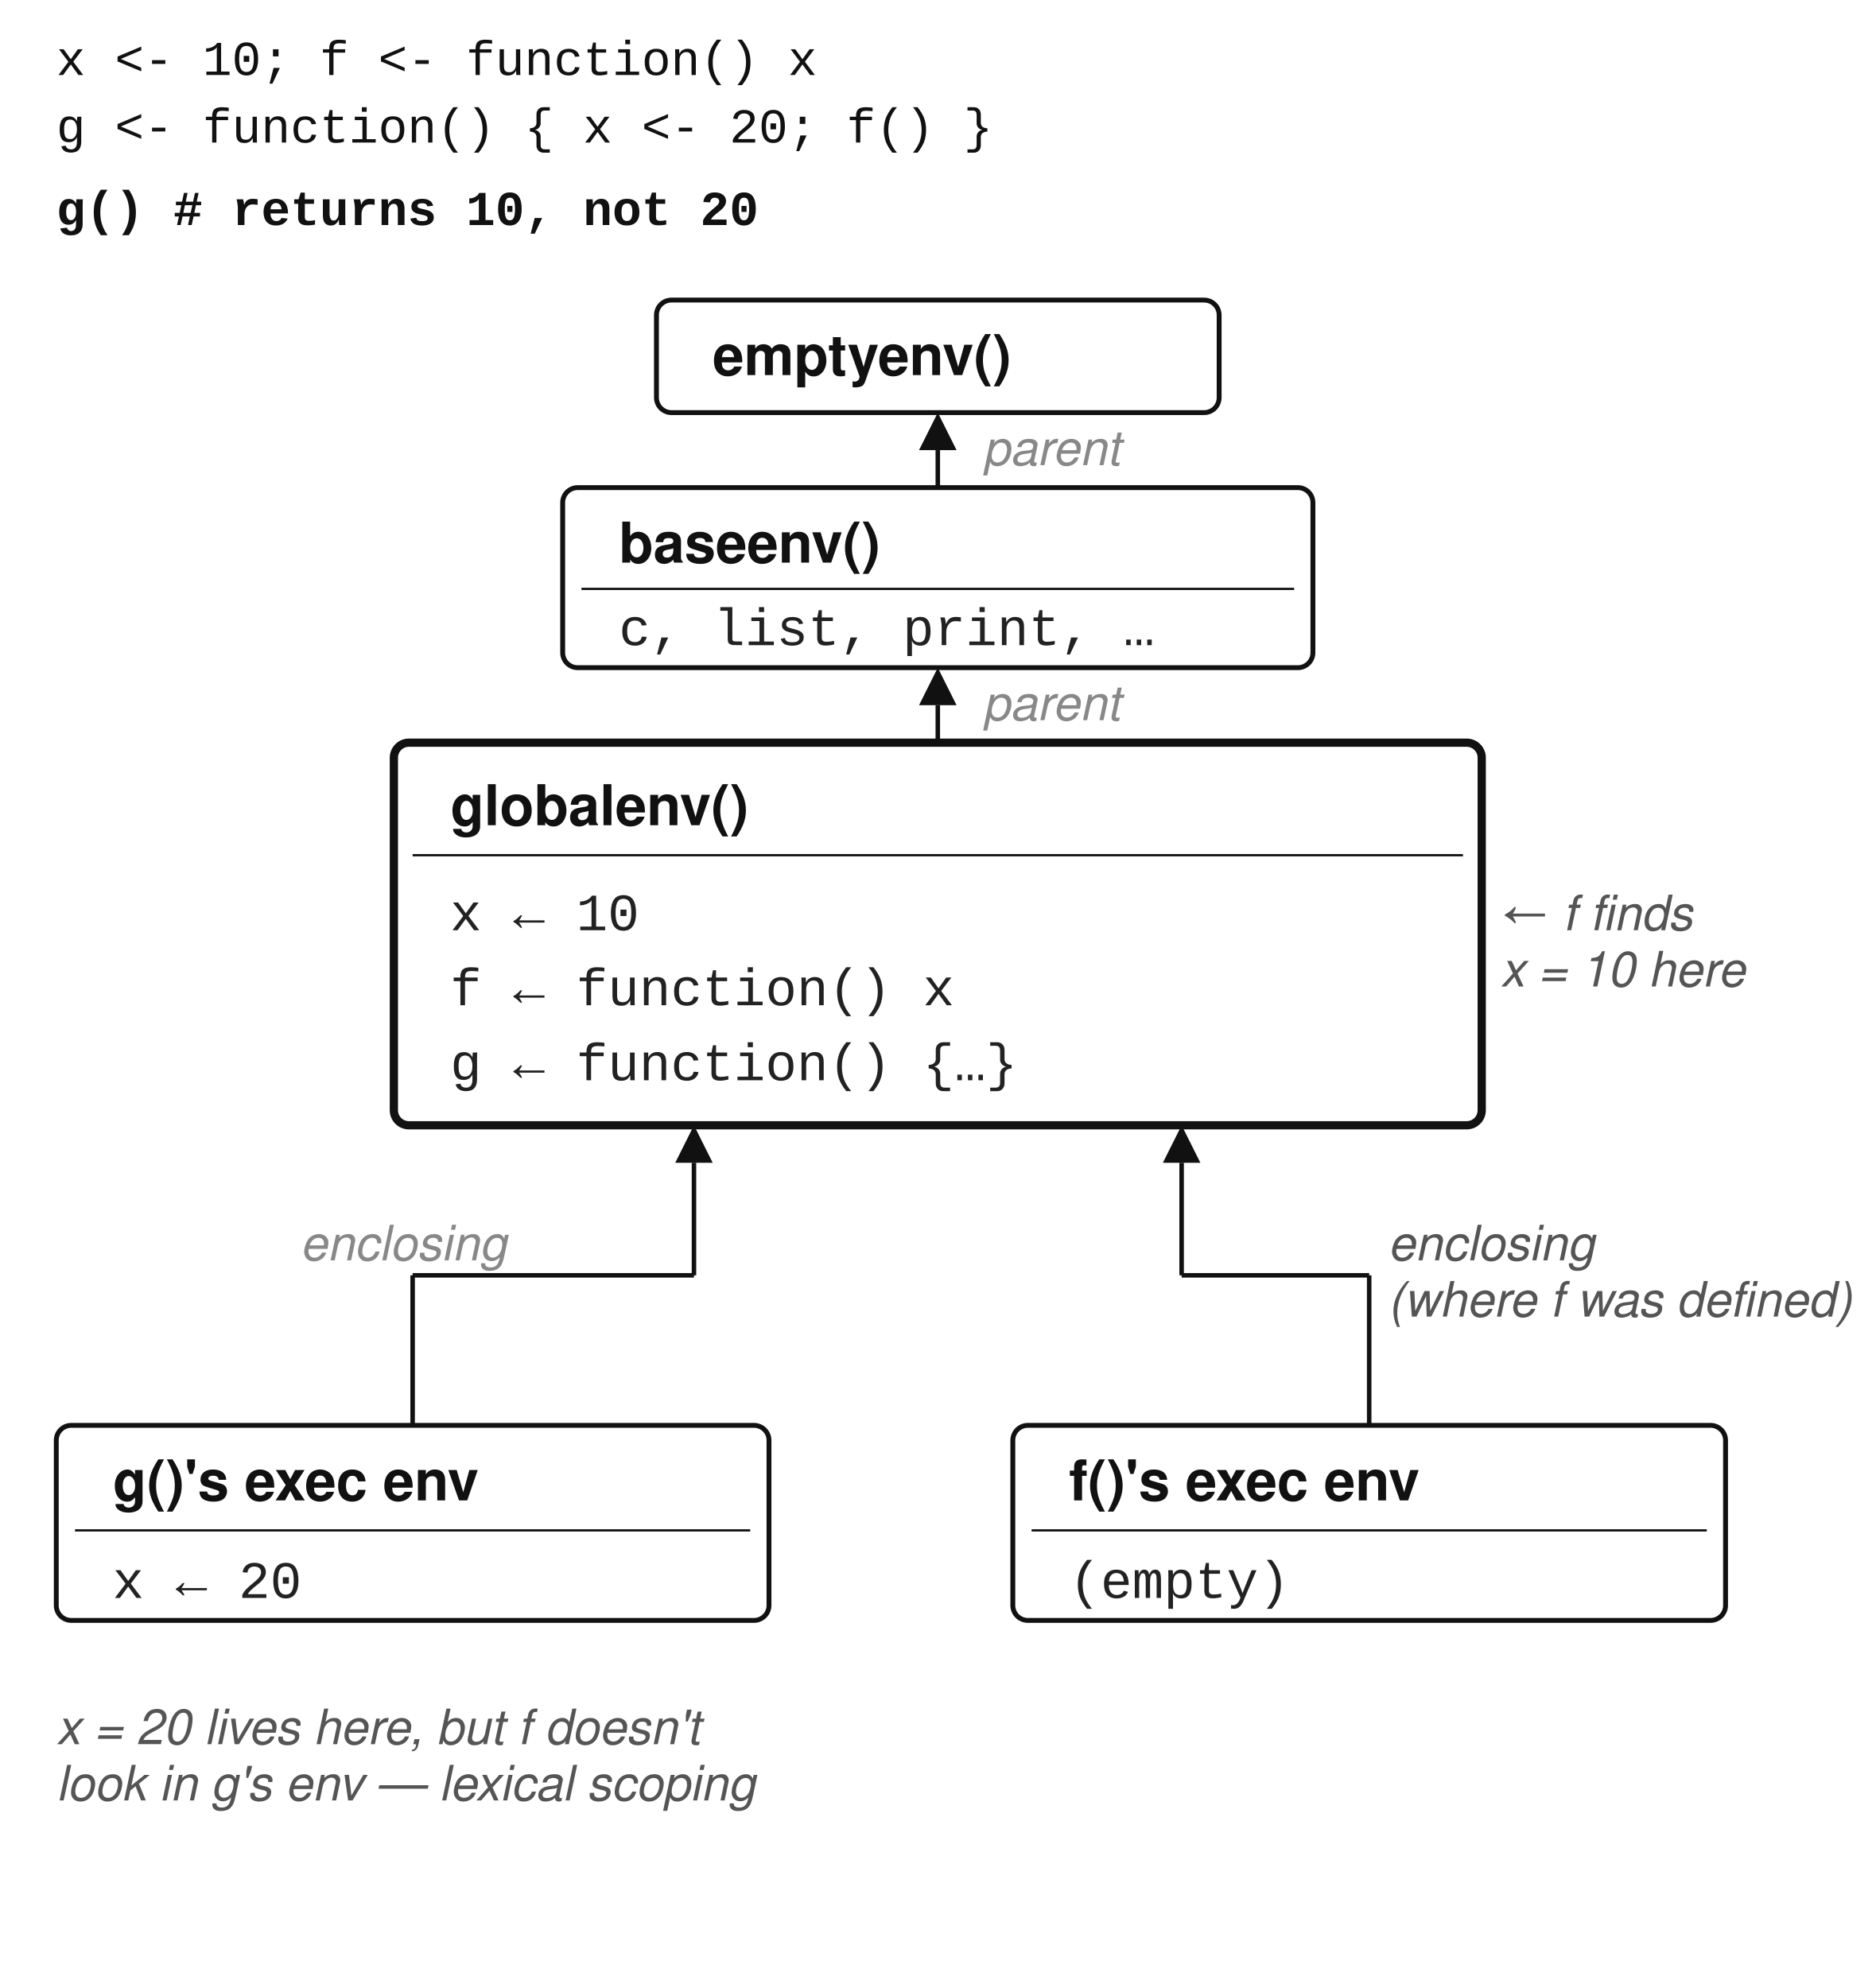
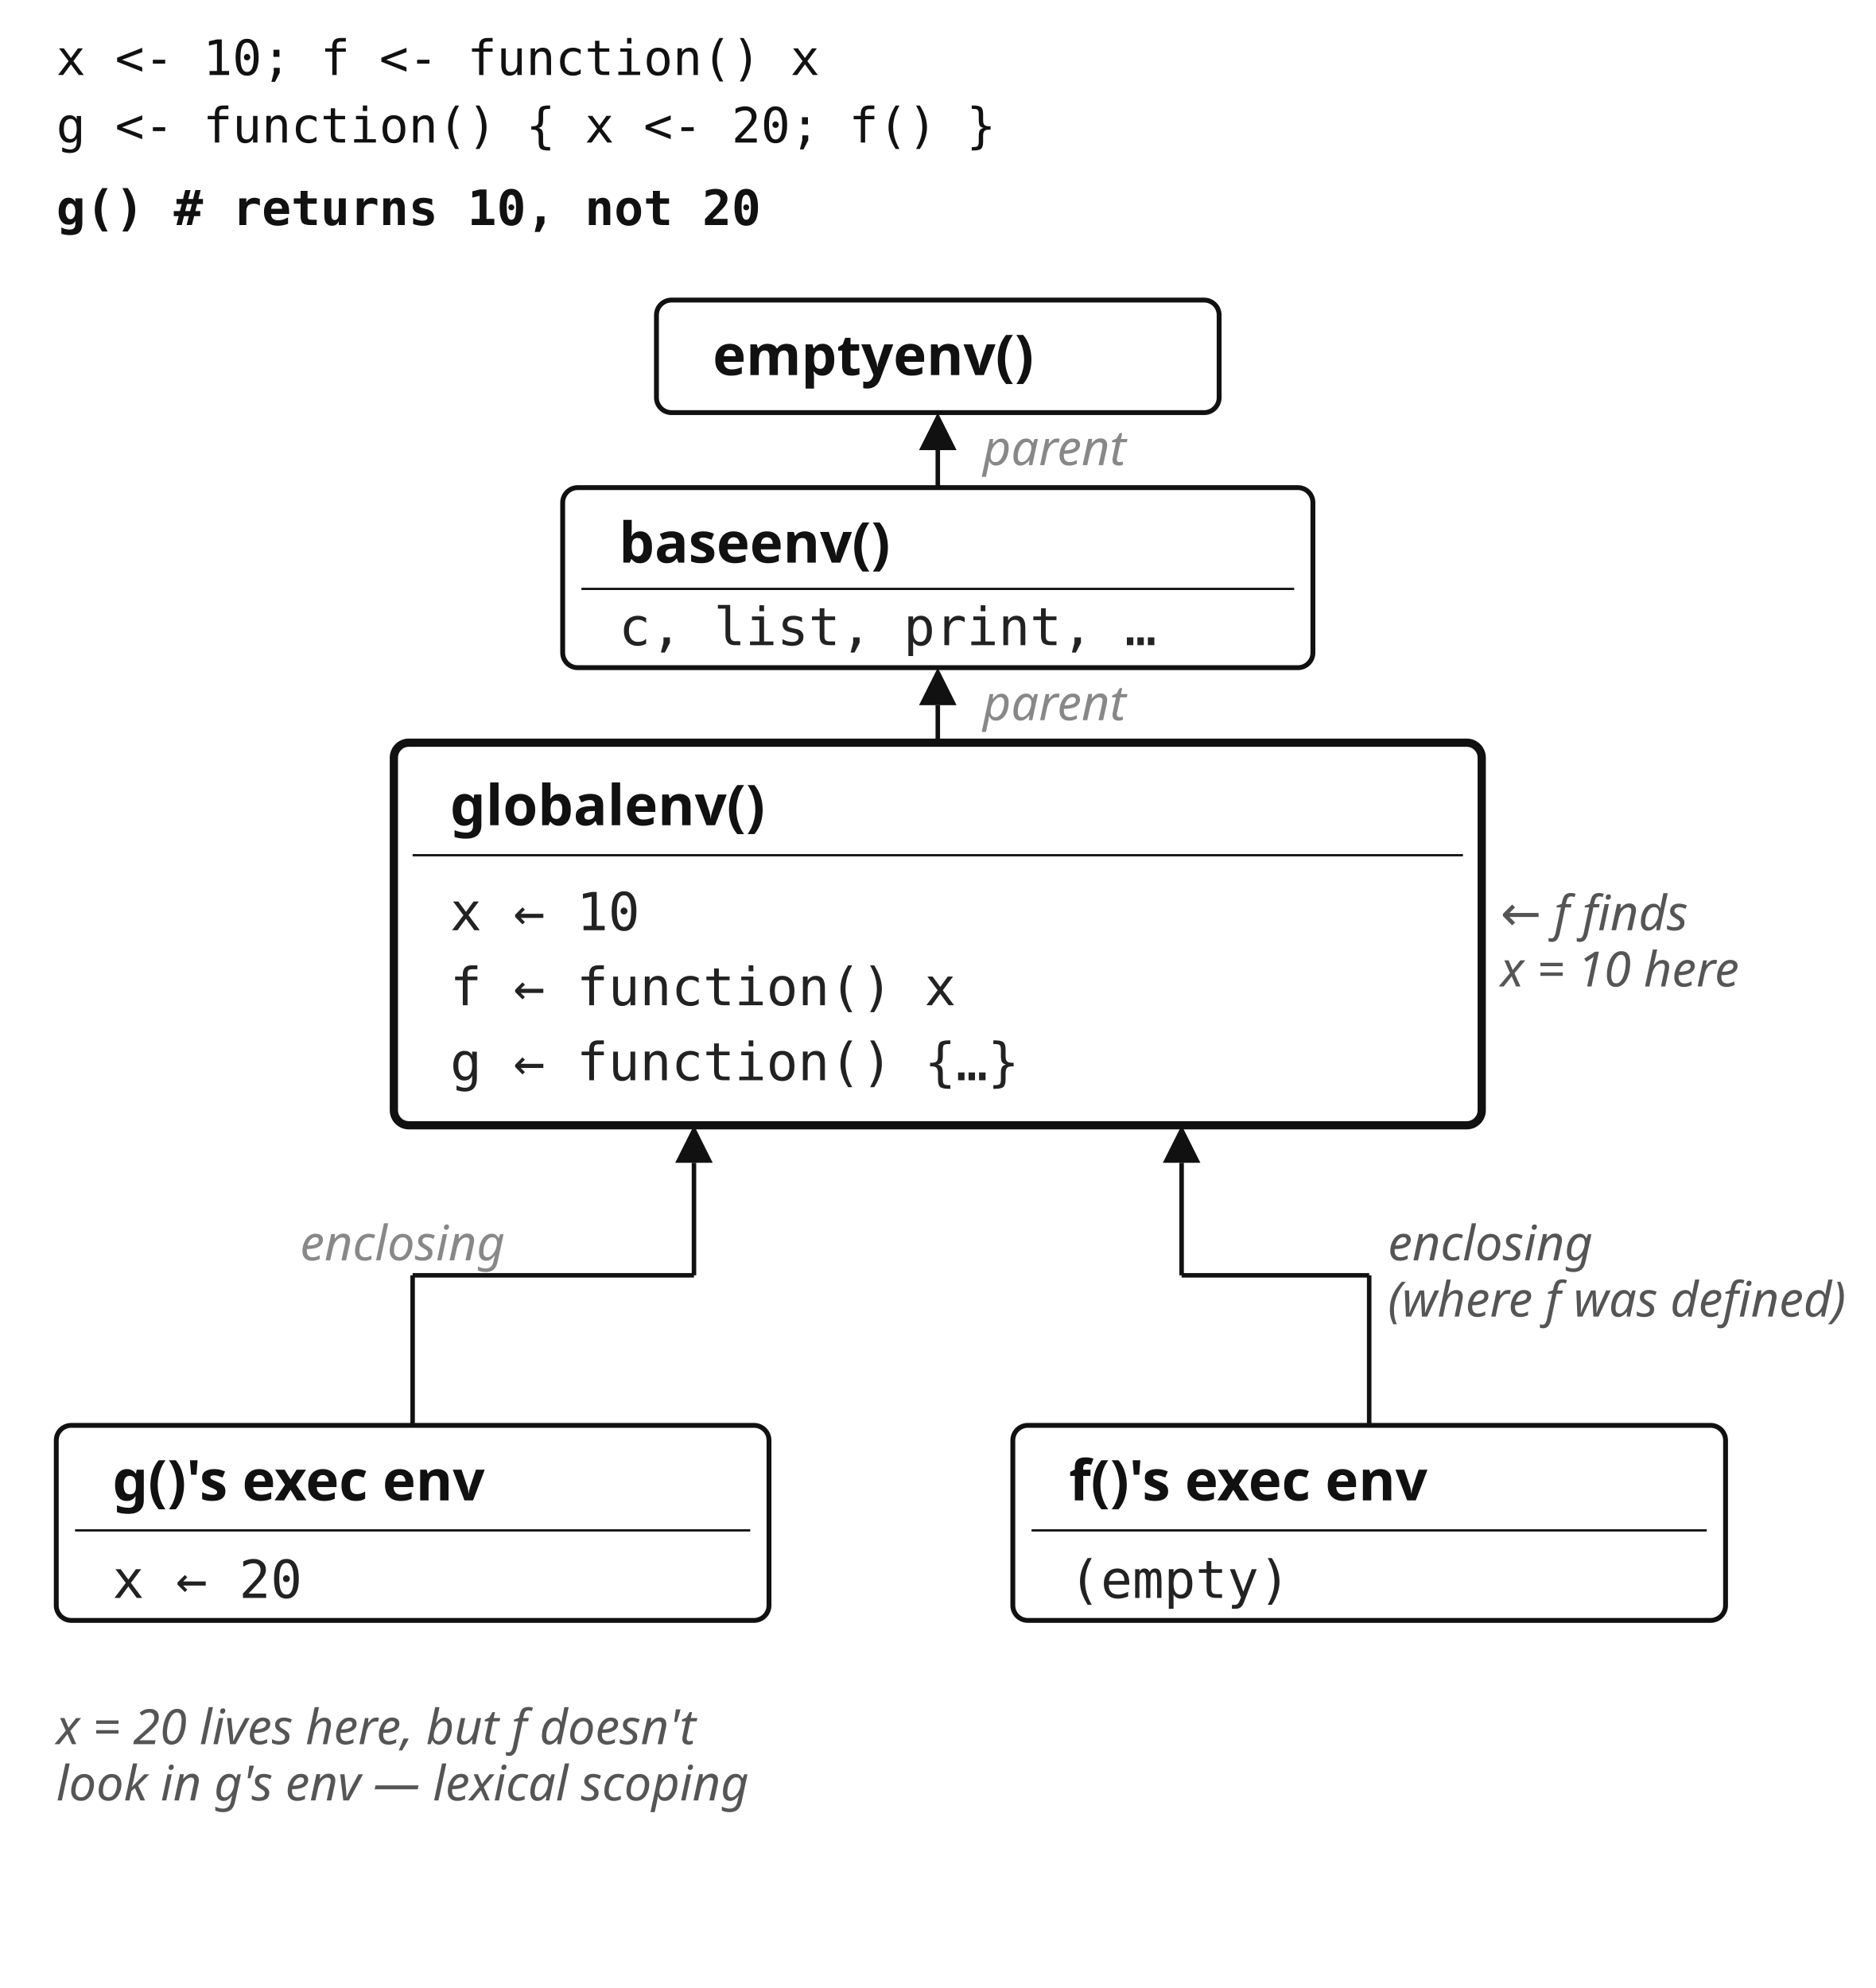
- <svg xmlns="http://www.w3.org/2000/svg" viewBox="0 0 500 530" font-family="'Helvetica Neue', Helvetica, Arial, sans-serif">
+ <svg xmlns="http://www.w3.org/2000/svg" viewBox="0 0 500 530" font-family="Sans">
  <style>
    .box { fill: none; stroke: #111; stroke-width: 1.3; rx: 4; }
    .boxhl { fill: none; stroke: #111; stroke-width: 2.2; rx: 4; }
    .ttl { font-size: 15px; font-weight: bold; fill: #111; }
-     .bd { font-size: 14px; font-family: 'Courier New', monospace; fill: #222; }
+     .bd { font-size: 14px; font-family: Mono; fill: #222; }
    .sep { stroke: #111; stroke-width: 0.6; }
-     .cd { font-size: 13px; font-family: 'Courier New', monospace; fill: #111; }
-     .cdb { font-size: 13px; font-family: 'Courier New', monospace; fill: #111; font-weight: bold; }
+     .cd { font-size: 13px; font-family: Mono; fill: #111; }
+     .cdb { font-size: 13px; font-family: Mono; fill: #111; font-weight: bold; }
    .nt { font-size: 13px; fill: #555; font-style: italic; }
    .lb { font-size: 13px; fill: #888; font-style: italic; }
  </style>
  <text x="15" y="20" class="cd">x &lt;- 10;  f &lt;- function() x</text>
  <text x="15" y="38" class="cd">g &lt;- function() { x &lt;- 20; f() }</text>
  <text x="15" y="60" class="cdb">g()   # returns 10, not 20</text>
  <rect class="box" x="175" y="80" width="150" height="30" />
  <text x="190" y="100" class="ttl">emptyenv()</text>
  <line x1="250" y1="130" x2="250" y2="120" stroke="#111" stroke-width="1.2" />
  <polygon points="250,110 245,120 255,120" fill="#111" />
  <text x="262" y="124" class="lb">parent</text>
  <rect class="box" x="150" y="130" width="200" height="48" />
  <text x="165" y="150" class="ttl">baseenv()</text>
  <line class="sep" x1="155" y1="157" x2="345" y2="157" />
  <text x="165" y="172" class="bd">c, list, print, …</text>
  <line x1="250" y1="198" x2="250" y2="188" stroke="#111" stroke-width="1.2" />
  <polygon points="250,178 245,188 255,188" fill="#111" />
  <text x="262" y="192" class="lb">parent</text>
  <rect class="boxhl" x="105" y="198" width="290" height="102" />
  <text x="120" y="220" class="ttl">globalenv()</text>
  <line class="sep" x1="110" y1="228" x2="390" y2="228" />
  <text x="120" y="248" class="bd">x  ←  10</text>
  <text x="120" y="268" class="bd">f  ←  function() x</text>
  <text x="120" y="288" class="bd">g  ←  function() {…}</text>
  <text x="400" y="248" class="nt" fill="#333">← f finds</text>
  <text x="400" y="263" class="nt" fill="#333">   x = 10 here</text>
  <rect class="box" x="15" y="380" width="190" height="52" />
  <text x="30" y="400" class="ttl">g()'s exec env</text>
  <line class="sep" x1="20" y1="408" x2="200" y2="408" />
  <text x="30" y="426" class="bd">x  ←  20</text>
  <line x1="110" y1="380" x2="110" y2="340" stroke="#111" stroke-width="1.2" />
  <line x1="110" y1="340" x2="185" y2="340" stroke="#111" stroke-width="1.2" />
  <line x1="185" y1="340" x2="185" y2="310" stroke="#111" stroke-width="1.2" />
  <polygon points="185,300 180,310 190,310" fill="#111" />
  <text x="80" y="336" class="lb">enclosing</text>
  <rect class="box" x="270" y="380" width="190" height="52" />
  <text x="285" y="400" class="ttl">f()'s exec env</text>
  <line class="sep" x1="275" y1="408" x2="455" y2="408" />
  <text x="285" y="426" class="bd" fill="#999">(empty)</text>
  <line x1="365" y1="380" x2="365" y2="340" stroke="#111" stroke-width="1.2" />
  <line x1="365" y1="340" x2="315" y2="340" stroke="#111" stroke-width="1.2" />
  <line x1="315" y1="340" x2="315" y2="310" stroke="#111" stroke-width="1.2" />
  <polygon points="315,300 310,310 320,310" fill="#111" />
  <text x="370" y="336" class="nt">enclosing</text>
  <text x="370" y="351" class="nt">(where f was defined)</text>
  <text x="15" y="465" class="nt" fill="#999">x = 20 lives here, but f doesn't</text>
  <text x="15" y="480" class="nt" fill="#999">look in g's env — lexical scoping</text>
</svg>
